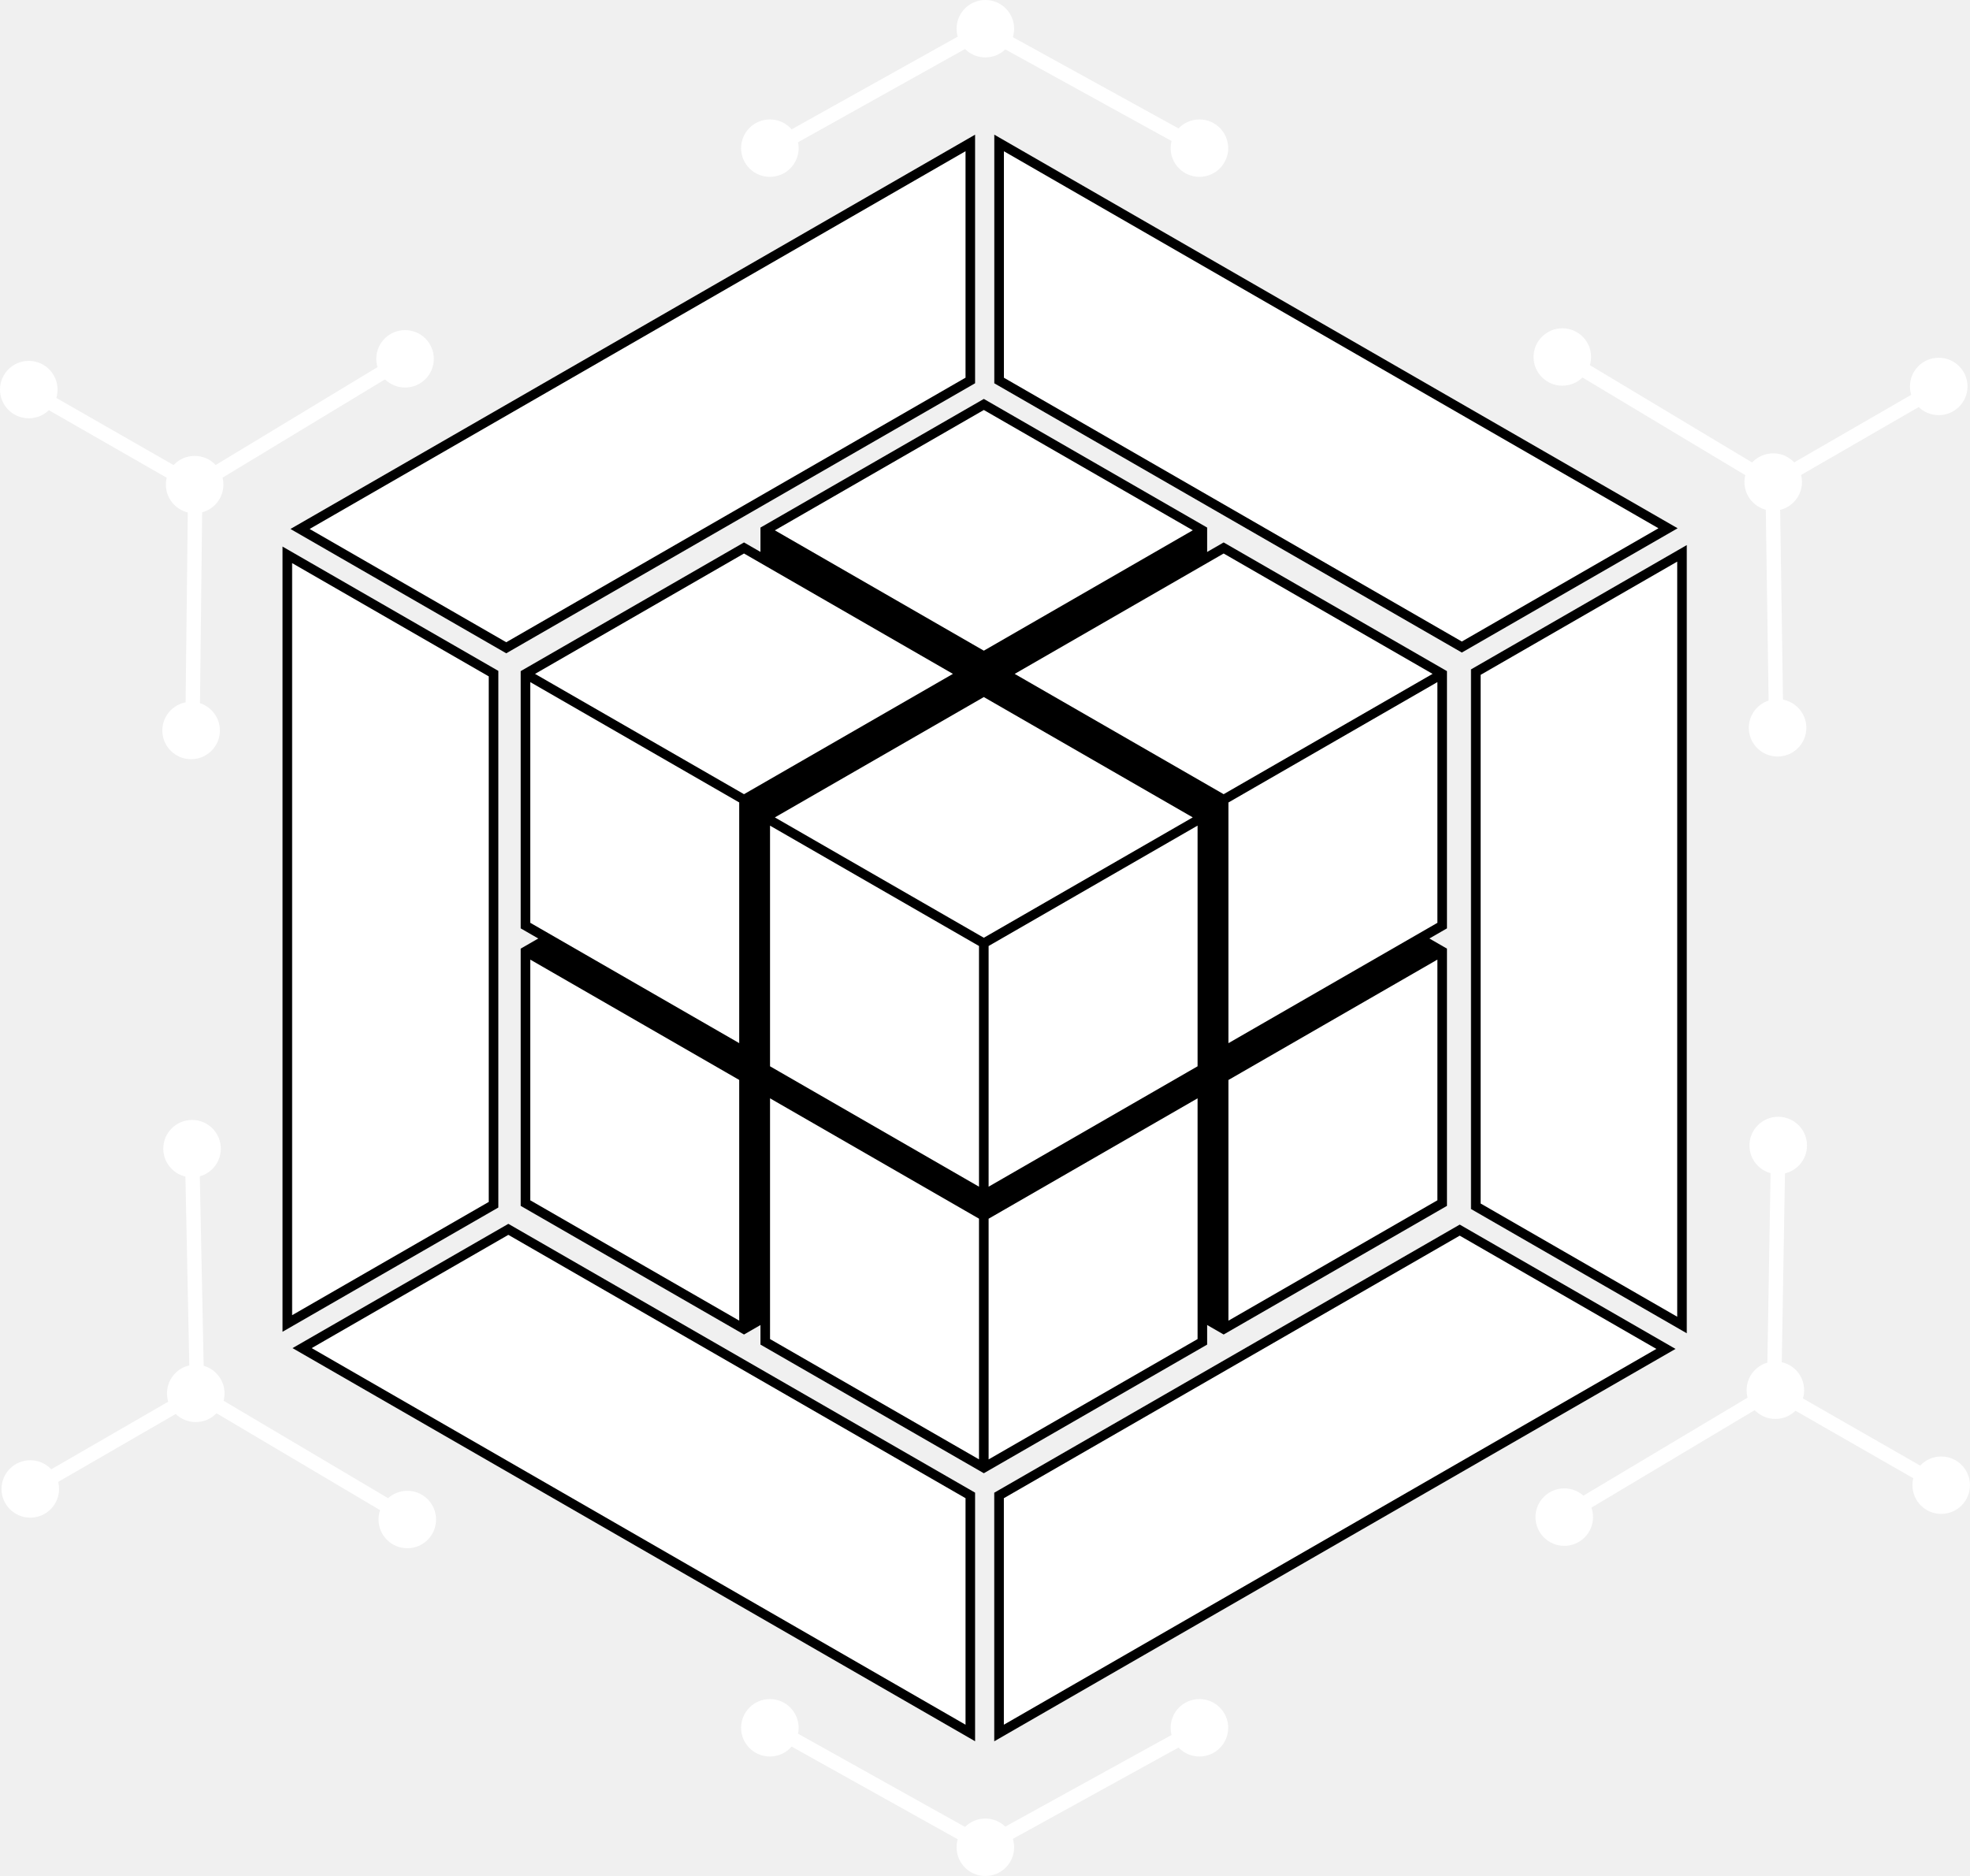
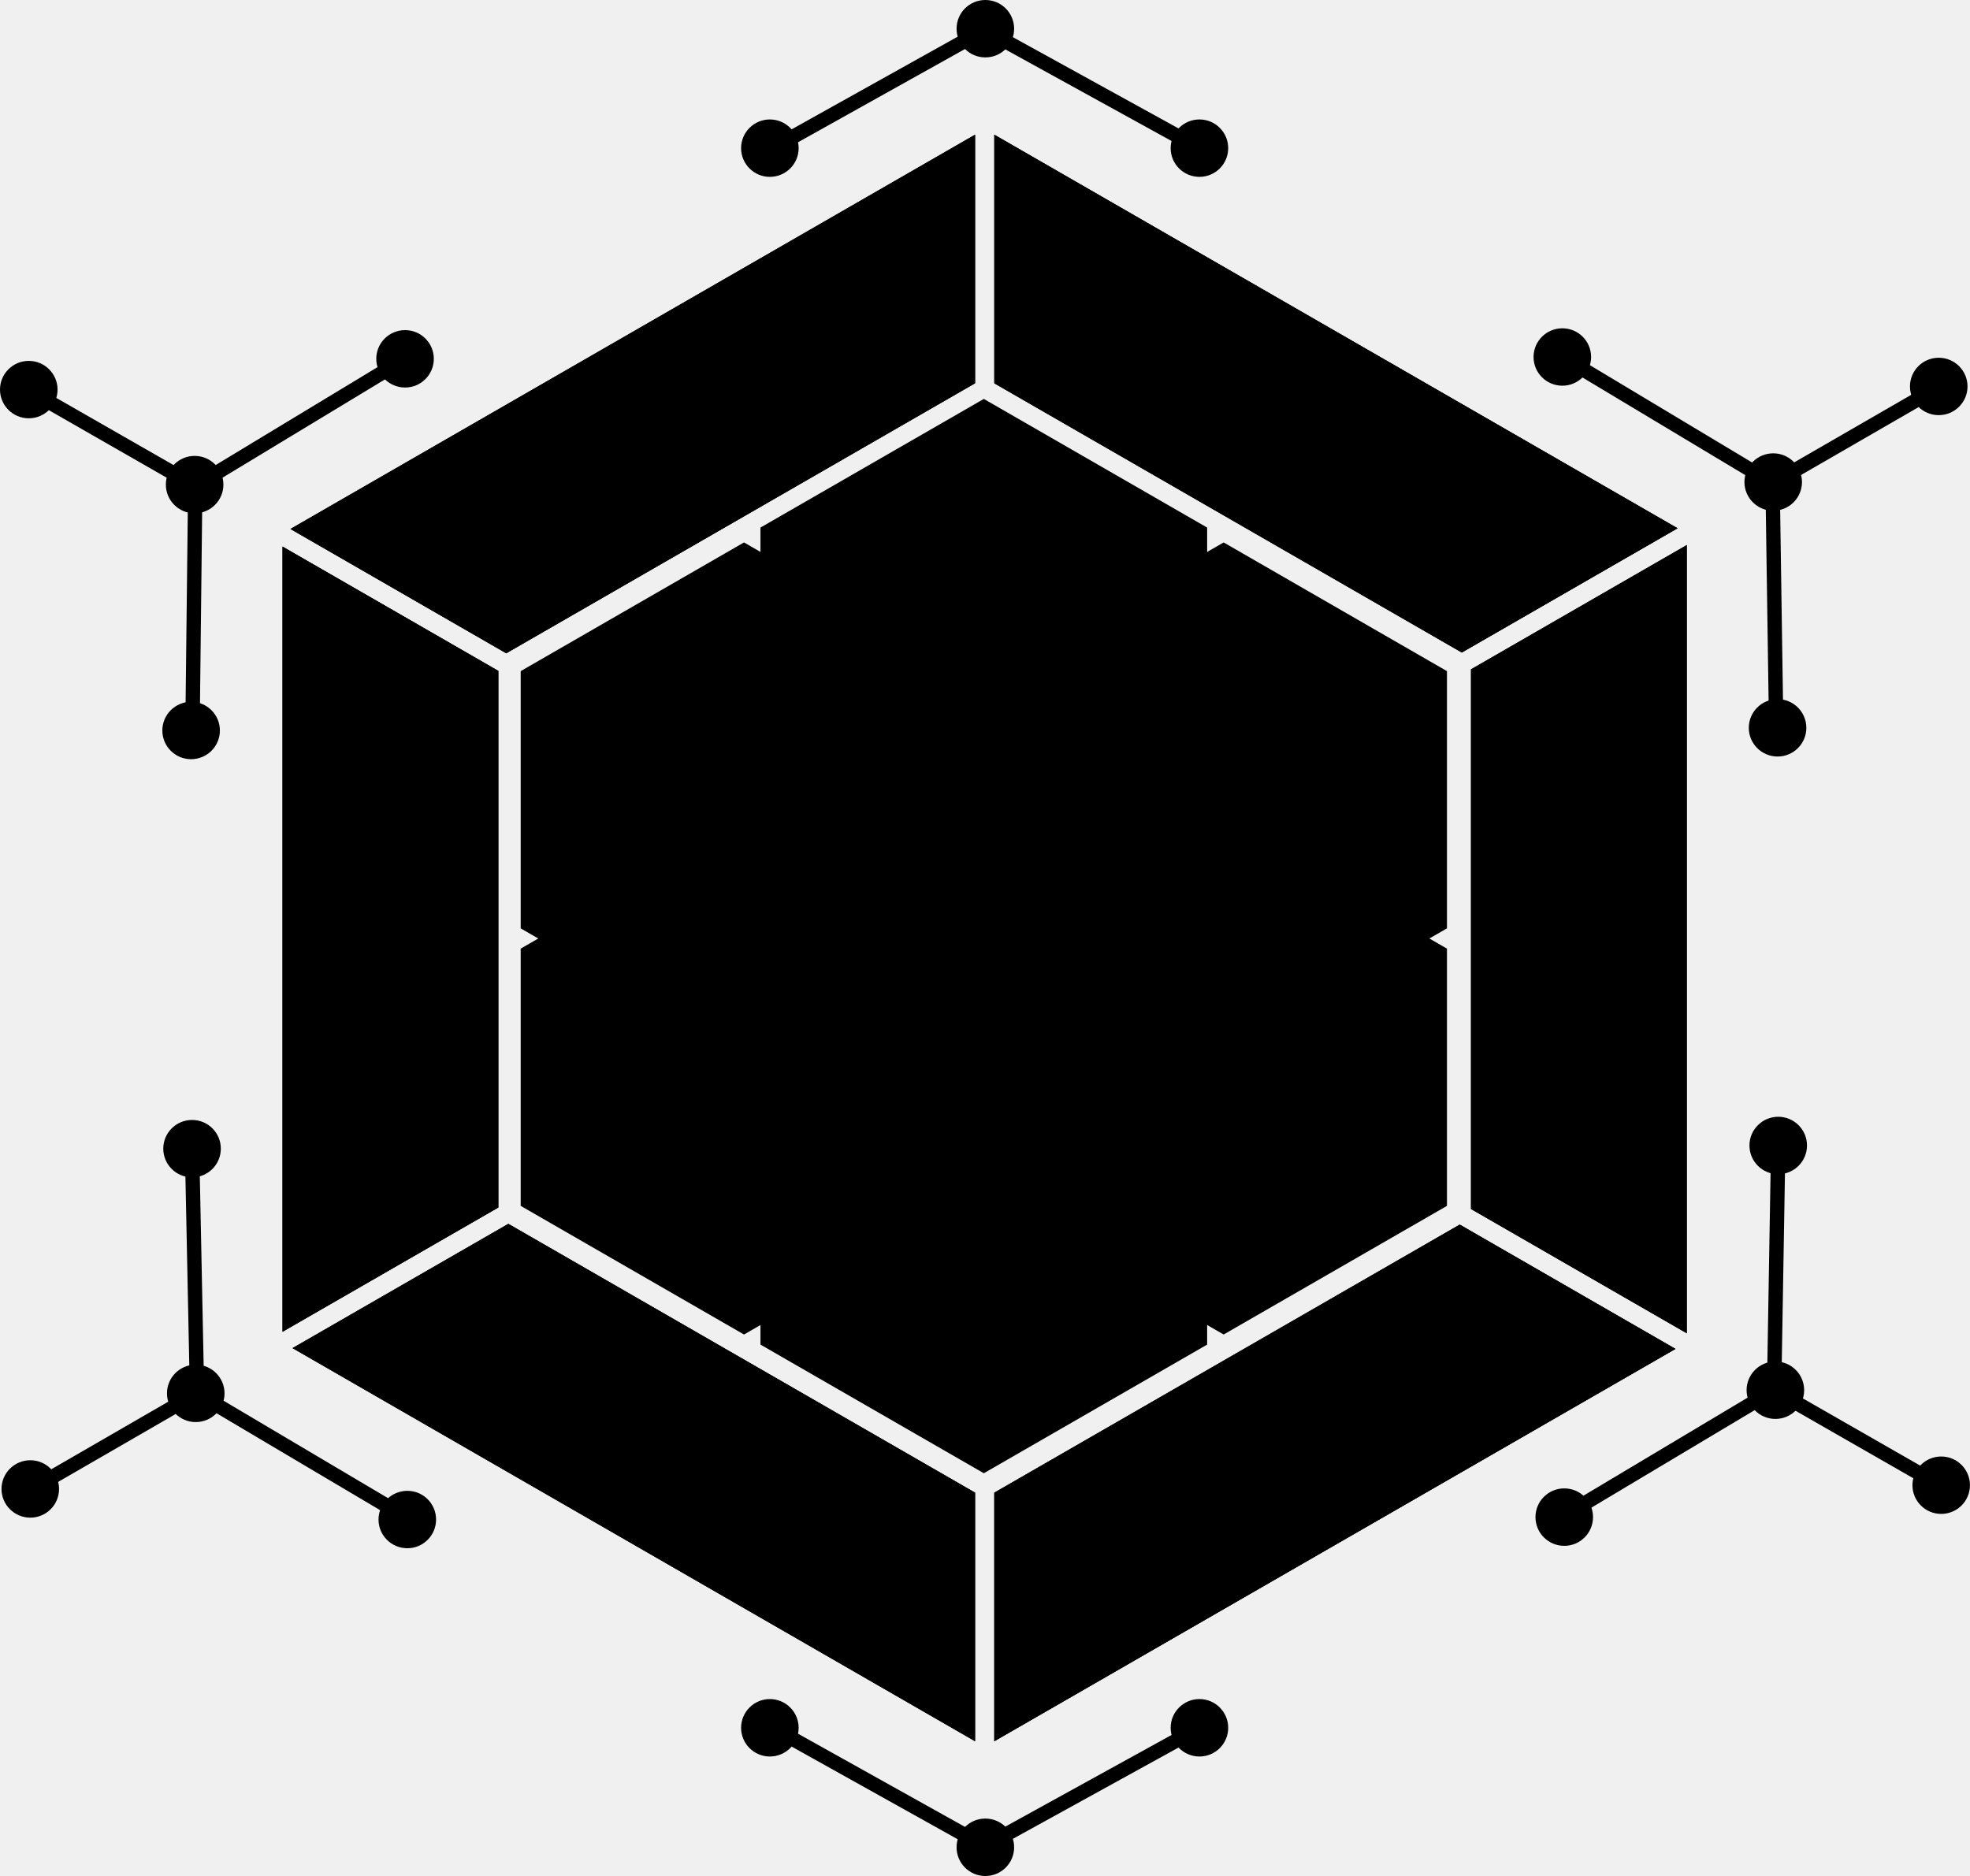
- <svg xmlns="http://www.w3.org/2000/svg" width="42" height="40" viewBox="0 0 42 40" fill="none">
-   <path fill-rule="evenodd" clip-rule="evenodd" d="M21.067 0.502L25.646 3.025L25.497 3.293L20.919 0.77L21.067 0.502Z" fill="white" />
-   <path d="M21.007 1.224C21.346 1.224 21.621 0.95 21.621 0.612C21.621 0.274 21.346 0 21.007 0C20.668 0 20.394 0.274 20.394 0.612C20.394 0.95 20.668 1.224 21.007 1.224Z" fill="white" />
-   <path d="M25.572 3.771C25.91 3.771 26.185 3.497 26.185 3.159C26.185 2.821 25.91 2.547 25.572 2.547C25.233 2.547 24.958 2.821 24.958 3.159C24.958 3.497 25.233 3.771 25.572 3.771Z" fill="white" />
-   <path fill-rule="evenodd" clip-rule="evenodd" d="M21.068 0.769L16.489 3.326L16.339 3.058L20.919 0.502L21.068 0.769Z" fill="white" />
-   <path d="M16.413 3.771C16.752 3.771 17.027 3.497 17.027 3.159C17.027 2.821 16.752 2.547 16.413 2.547C16.075 2.547 15.8 2.821 15.8 3.159C15.8 3.497 16.075 3.771 16.413 3.771Z" fill="white" />
-   <path fill-rule="evenodd" clip-rule="evenodd" d="M20.919 39.231L25.497 36.707L25.646 36.975L21.067 39.499L20.919 39.231Z" fill="white" />
-   <path d="M21.007 40.001C21.346 40.001 21.621 39.727 21.621 39.389C21.621 39.05 21.346 38.776 21.007 38.776C20.668 38.776 20.394 39.05 20.394 39.389C20.394 39.727 20.668 40.001 21.007 40.001Z" fill="white" />
-   <path d="M25.572 37.453C25.91 37.453 26.185 37.179 26.185 36.841C26.185 36.503 25.91 36.228 25.572 36.228C25.233 36.228 24.958 36.503 24.958 36.841C24.958 37.179 25.233 37.453 25.572 37.453Z" fill="white" />
-   <path fill-rule="evenodd" clip-rule="evenodd" d="M20.919 39.497L16.339 36.941L16.489 36.674L21.068 39.23L20.919 39.497Z" fill="white" />
-   <path d="M16.413 37.453C16.752 37.453 17.027 37.179 17.027 36.841C17.027 36.503 16.752 36.228 16.413 36.228C16.075 36.228 15.8 36.503 15.8 36.841C15.8 37.179 16.075 37.453 16.413 37.453Z" fill="white" />
-   <path fill-rule="evenodd" clip-rule="evenodd" d="M4.083 10.227L8.556 7.521L8.715 7.782L4.242 10.489L4.083 10.227Z" fill="white" />
-   <path d="M4.15 10.945C4.488 10.945 4.763 10.671 4.763 10.333C4.763 9.995 4.488 9.721 4.15 9.721C3.811 9.721 3.536 9.995 3.536 10.333C3.536 10.671 3.811 10.945 4.15 10.945Z" fill="white" />
-   <path d="M0.613 8.919C0.952 8.919 1.227 8.645 1.227 8.307C1.227 7.969 0.952 7.695 0.613 7.695C0.275 7.695 0 7.969 0 8.307C0 8.645 0.275 8.919 0.613 8.919Z" fill="white" />
-   <path d="M8.636 8.263C8.975 8.263 9.249 7.989 9.249 7.651C9.249 7.313 8.975 7.039 8.636 7.039C8.297 7.039 8.022 7.313 8.022 7.651C8.022 7.989 8.297 8.263 8.636 8.263Z" fill="white" />
-   <path fill-rule="evenodd" clip-rule="evenodd" d="M4.316 10.36L4.257 15.594L3.95 15.591L4.01 10.356L4.316 10.36Z" fill="white" />
-   <path d="M4.074 16.188C4.413 16.188 4.688 15.914 4.688 15.576C4.688 15.238 4.413 14.964 4.074 14.964C3.736 14.964 3.461 15.238 3.461 15.576C3.461 15.914 3.736 16.188 4.074 16.188Z" fill="white" />
-   <path fill-rule="evenodd" clip-rule="evenodd" d="M0.581 8.13L4.239 10.225L4.086 10.491L0.429 8.395L0.581 8.13Z" fill="white" />
-   <path fill-rule="evenodd" clip-rule="evenodd" d="M37.67 29.64L37.758 24.422L38.065 24.427L37.977 29.645L37.67 29.64Z" fill="white" />
-   <path d="M37.851 30.255C38.19 30.255 38.464 29.98 38.464 29.642C38.464 29.304 38.19 29.03 37.851 29.03C37.512 29.03 37.237 29.304 37.237 29.642C37.237 29.98 37.512 30.255 37.851 30.255Z" fill="white" />
-   <path d="M41.386 32.28C41.725 32.28 41.999 32.006 41.999 31.668C41.999 31.33 41.725 31.056 41.386 31.056C41.047 31.056 40.773 31.33 40.773 31.668C40.773 32.006 41.047 32.28 41.386 32.28Z" fill="white" />
-   <path d="M37.911 25.037C38.25 25.037 38.525 24.763 38.525 24.424C38.525 24.087 38.25 23.812 37.911 23.812C37.573 23.812 37.298 24.087 37.298 24.424C37.298 24.763 37.573 25.037 37.911 25.037Z" fill="white" />
-   <path fill-rule="evenodd" clip-rule="evenodd" d="M37.902 29.773L33.4 32.462L33.242 32.2L37.744 29.511L37.902 29.773Z" fill="white" />
-   <path d="M33.35 32.961C33.689 32.961 33.963 32.687 33.963 32.348C33.963 32.01 33.689 31.736 33.35 31.736C33.011 31.736 32.736 32.01 32.736 32.348C32.736 32.687 33.011 32.961 33.35 32.961Z" fill="white" />
-   <path fill-rule="evenodd" clip-rule="evenodd" d="M41.404 31.871L37.747 29.775L37.9 29.51L41.557 31.605L41.404 31.871Z" fill="white" />
-   <path fill-rule="evenodd" clip-rule="evenodd" d="M4.048 29.713L3.941 24.494L4.248 24.488L4.354 29.706L4.048 29.713Z" fill="white" />
-   <path d="M4.173 30.322C4.512 30.322 4.787 30.048 4.787 29.71C4.787 29.372 4.512 29.098 4.173 29.098C3.834 29.098 3.56 29.372 3.56 29.71C3.56 30.048 3.834 30.322 4.173 30.322Z" fill="white" />
-   <path d="M0.646 32.36C0.985 32.36 1.259 32.086 1.259 31.748C1.259 31.41 0.985 31.136 0.646 31.136C0.307 31.136 0.032 31.41 0.032 31.748C0.032 32.086 0.307 32.36 0.646 32.36Z" fill="white" />
-   <path d="M4.095 25.104C4.434 25.104 4.708 24.83 4.708 24.492C4.708 24.154 4.434 23.88 4.095 23.88C3.756 23.88 3.481 24.154 3.481 24.492C3.481 24.83 3.756 25.104 4.095 25.104Z" fill="white" />
-   <path fill-rule="evenodd" clip-rule="evenodd" d="M4.279 29.578L8.79 32.251L8.633 32.514L4.122 29.841L4.279 29.578Z" fill="white" />
-   <path d="M8.684 33.012C9.023 33.012 9.297 32.738 9.297 32.4C9.297 32.062 9.023 31.788 8.684 31.788C8.345 31.788 8.07 32.062 8.07 32.4C8.07 32.738 8.345 33.012 8.684 33.012Z" fill="white" />
-   <path fill-rule="evenodd" clip-rule="evenodd" d="M0.475 31.686L4.124 29.577L4.278 29.842L0.628 31.951L0.475 31.686Z" fill="white" />
-   <path fill-rule="evenodd" clip-rule="evenodd" d="M37.712 10.433L33.23 7.744L33.388 7.481L37.87 10.171L37.712 10.433Z" fill="white" />
-   <path d="M37.805 10.89C38.144 10.89 38.418 10.616 38.418 10.278C38.418 9.94 38.144 9.666 37.805 9.666C37.466 9.666 37.191 9.94 37.191 10.278C37.191 10.616 37.466 10.89 37.805 10.89Z" fill="white" />
-   <path d="M41.333 8.852C41.672 8.852 41.947 8.578 41.947 8.24C41.947 7.902 41.672 7.628 41.333 7.628C40.994 7.628 40.72 7.902 40.72 8.24C40.72 8.578 40.994 8.852 41.333 8.852Z" fill="white" />
-   <path d="M33.309 8.224C33.648 8.224 33.922 7.95 33.922 7.612C33.922 7.274 33.648 7 33.309 7C32.97 7 32.695 7.274 32.695 7.612C32.695 7.95 32.97 8.224 33.309 8.224Z" fill="white" />
-   <path fill-rule="evenodd" clip-rule="evenodd" d="M37.944 10.299L38.022 15.534L37.715 15.539L37.638 10.303L37.944 10.299Z" fill="white" />
-   <path d="M37.898 16.131C38.236 16.131 38.511 15.857 38.511 15.519C38.511 15.181 38.236 14.907 37.898 14.907C37.559 14.907 37.284 15.181 37.284 15.519C37.284 15.857 37.559 16.131 37.898 16.131Z" fill="white" />
-   <path fill-rule="evenodd" clip-rule="evenodd" d="M41.518 8.326L37.868 10.434L37.715 10.169L41.364 8.062L41.518 8.326Z" fill="white" />
-   <path d="M25.634 11.307L20.975 8.623L16.315 11.307L20.975 13.991L25.634 11.307Z" fill="white" />
+ <svg xmlns="http://www.w3.org/2000/svg" viewBox="0 0 42 40" fill="none">
+   <path fill-rule="evenodd" clip-rule="evenodd" d="M21.067 0.502L25.646 3.025L25.497 3.293L20.919 0.77L21.067 0.502Z" fill="currentColor" />
+   <path d="M21.007 1.224C21.346 1.224 21.621 0.95 21.621 0.612C21.621 0.274 21.346 0 21.007 0C20.668 0 20.394 0.274 20.394 0.612C20.394 0.95 20.668 1.224 21.007 1.224Z" fill="currentColor" />
+   <path d="M25.572 3.771C25.91 3.771 26.185 3.497 26.185 3.159C26.185 2.821 25.91 2.547 25.572 2.547C25.233 2.547 24.958 2.821 24.958 3.159C24.958 3.497 25.233 3.771 25.572 3.771Z" fill="currentColor" />
+   <path fill-rule="evenodd" clip-rule="evenodd" d="M21.068 0.769L16.489 3.326L16.339 3.058L20.919 0.502L21.068 0.769Z" fill="currentColor" />
+   <path d="M16.413 3.771C16.752 3.771 17.027 3.497 17.027 3.159C17.027 2.821 16.752 2.547 16.413 2.547C16.075 2.547 15.8 2.821 15.8 3.159C15.8 3.497 16.075 3.771 16.413 3.771Z" fill="currentColor" />
+   <path fill-rule="evenodd" clip-rule="evenodd" d="M20.919 39.231L25.497 36.707L25.646 36.975L21.067 39.499L20.919 39.231Z" fill="currentColor" />
+   <path d="M21.007 40.001C21.346 40.001 21.621 39.727 21.621 39.389C21.621 39.05 21.346 38.776 21.007 38.776C20.668 38.776 20.394 39.05 20.394 39.389C20.394 39.727 20.668 40.001 21.007 40.001Z" fill="currentColor" />
+   <path d="M25.572 37.453C25.91 37.453 26.185 37.179 26.185 36.841C26.185 36.503 25.91 36.228 25.572 36.228C25.233 36.228 24.958 36.503 24.958 36.841C24.958 37.179 25.233 37.453 25.572 37.453Z" fill="currentColor" />
+   <path fill-rule="evenodd" clip-rule="evenodd" d="M20.919 39.497L16.339 36.941L16.489 36.674L21.068 39.23L20.919 39.497Z" fill="currentColor" />
+   <path d="M16.413 37.453C16.752 37.453 17.027 37.179 17.027 36.841C17.027 36.503 16.752 36.228 16.413 36.228C16.075 36.228 15.8 36.503 15.8 36.841C15.8 37.179 16.075 37.453 16.413 37.453Z" fill="currentColor" />
+   <path fill-rule="evenodd" clip-rule="evenodd" d="M4.083 10.227L8.556 7.521L8.715 7.782L4.242 10.489L4.083 10.227Z" fill="currentColor" />
+   <path d="M4.15 10.945C4.488 10.945 4.763 10.671 4.763 10.333C4.763 9.995 4.488 9.721 4.15 9.721C3.811 9.721 3.536 9.995 3.536 10.333C3.536 10.671 3.811 10.945 4.15 10.945Z" fill="currentColor" />
+   <path d="M0.613 8.919C0.952 8.919 1.227 8.645 1.227 8.307C1.227 7.969 0.952 7.695 0.613 7.695C0.275 7.695 0 7.969 0 8.307C0 8.645 0.275 8.919 0.613 8.919Z" fill="currentColor" />
+   <path d="M8.636 8.263C8.975 8.263 9.249 7.989 9.249 7.651C9.249 7.313 8.975 7.039 8.636 7.039C8.297 7.039 8.022 7.313 8.022 7.651C8.022 7.989 8.297 8.263 8.636 8.263Z" fill="currentColor" />
+   <path fill-rule="evenodd" clip-rule="evenodd" d="M4.316 10.36L4.257 15.594L3.95 15.591L4.01 10.356L4.316 10.36Z" fill="currentColor" />
+   <path d="M4.074 16.188C4.413 16.188 4.688 15.914 4.688 15.576C4.688 15.238 4.413 14.964 4.074 14.964C3.736 14.964 3.461 15.238 3.461 15.576C3.461 15.914 3.736 16.188 4.074 16.188Z" fill="currentColor" />
+   <path fill-rule="evenodd" clip-rule="evenodd" d="M0.581 8.13L4.239 10.225L4.086 10.491L0.429 8.395L0.581 8.13Z" fill="currentColor" />
+   <path fill-rule="evenodd" clip-rule="evenodd" d="M37.67 29.64L37.758 24.422L38.065 24.427L37.977 29.645L37.67 29.64Z" fill="currentColor" />
+   <path d="M37.851 30.255C38.19 30.255 38.464 29.98 38.464 29.642C38.464 29.304 38.19 29.03 37.851 29.03C37.512 29.03 37.237 29.304 37.237 29.642C37.237 29.98 37.512 30.255 37.851 30.255Z" fill="currentColor" />
+   <path d="M41.386 32.28C41.725 32.28 41.999 32.006 41.999 31.668C41.999 31.33 41.725 31.056 41.386 31.056C41.047 31.056 40.773 31.33 40.773 31.668C40.773 32.006 41.047 32.28 41.386 32.28Z" fill="currentColor" />
+   <path d="M37.911 25.037C38.25 25.037 38.525 24.763 38.525 24.424C38.525 24.087 38.25 23.812 37.911 23.812C37.573 23.812 37.298 24.087 37.298 24.424C37.298 24.763 37.573 25.037 37.911 25.037Z" fill="currentColor" />
+   <path fill-rule="evenodd" clip-rule="evenodd" d="M37.902 29.773L33.4 32.462L33.242 32.2L37.744 29.511L37.902 29.773Z" fill="currentColor" />
+   <path d="M33.35 32.961C33.689 32.961 33.963 32.687 33.963 32.348C33.963 32.01 33.689 31.736 33.35 31.736C33.011 31.736 32.736 32.01 32.736 32.348C32.736 32.687 33.011 32.961 33.35 32.961Z" fill="currentColor" />
+   <path fill-rule="evenodd" clip-rule="evenodd" d="M41.404 31.871L37.747 29.775L37.9 29.51L41.557 31.605L41.404 31.871Z" fill="currentColor" />
+   <path fill-rule="evenodd" clip-rule="evenodd" d="M4.048 29.713L3.941 24.494L4.248 24.488L4.354 29.706L4.048 29.713Z" fill="currentColor" />
+   <path d="M4.173 30.322C4.512 30.322 4.787 30.048 4.787 29.71C4.787 29.372 4.512 29.098 4.173 29.098C3.834 29.098 3.56 29.372 3.56 29.71C3.56 30.048 3.834 30.322 4.173 30.322Z" fill="currentColor" />
+   <path d="M0.646 32.36C0.985 32.36 1.259 32.086 1.259 31.748C1.259 31.41 0.985 31.136 0.646 31.136C0.307 31.136 0.032 31.41 0.032 31.748C0.032 32.086 0.307 32.36 0.646 32.36Z" fill="currentColor" />
+   <path d="M4.095 25.104C4.434 25.104 4.708 24.83 4.708 24.492C4.708 24.154 4.434 23.88 4.095 23.88C3.756 23.88 3.481 24.154 3.481 24.492C3.481 24.83 3.756 25.104 4.095 25.104Z" fill="currentColor" />
+   <path fill-rule="evenodd" clip-rule="evenodd" d="M4.279 29.578L8.79 32.251L8.633 32.514L4.122 29.841L4.279 29.578Z" fill="currentColor" />
+   <path d="M8.684 33.012C9.023 33.012 9.297 32.738 9.297 32.4C9.297 32.062 9.023 31.788 8.684 31.788C8.345 31.788 8.07 32.062 8.07 32.4C8.07 32.738 8.345 33.012 8.684 33.012Z" fill="currentColor" />
+   <path fill-rule="evenodd" clip-rule="evenodd" d="M0.475 31.686L4.124 29.577L4.278 29.842L0.628 31.951L0.475 31.686Z" fill="currentColor" />
+   <path fill-rule="evenodd" clip-rule="evenodd" d="M37.712 10.433L33.23 7.744L33.388 7.481L37.87 10.171L37.712 10.433Z" fill="currentColor" />
+   <path d="M37.805 10.89C38.144 10.89 38.418 10.616 38.418 10.278C38.418 9.94 38.144 9.666 37.805 9.666C37.466 9.666 37.191 9.94 37.191 10.278C37.191 10.616 37.466 10.89 37.805 10.89Z" fill="currentColor" />
+   <path d="M41.333 8.852C41.672 8.852 41.947 8.578 41.947 8.24C41.947 7.902 41.672 7.628 41.333 7.628C40.994 7.628 40.72 7.902 40.72 8.24C40.72 8.578 40.994 8.852 41.333 8.852Z" fill="currentColor" />
+   <path d="M33.309 8.224C33.648 8.224 33.922 7.95 33.922 7.612C33.922 7.274 33.648 7 33.309 7C32.97 7 32.695 7.274 32.695 7.612C32.695 7.95 32.97 8.224 33.309 8.224Z" fill="currentColor" />
+   <path fill-rule="evenodd" clip-rule="evenodd" d="M37.944 10.299L38.022 15.534L37.715 15.539L37.638 10.303L37.944 10.299Z" fill="currentColor" />
+   <path d="M37.898 16.131C38.236 16.131 38.511 15.857 38.511 15.519C38.511 15.181 38.236 14.907 37.898 14.907C37.559 14.907 37.284 15.181 37.284 15.519C37.284 15.857 37.559 16.131 37.898 16.131Z" fill="currentColor" />
+   <path fill-rule="evenodd" clip-rule="evenodd" d="M41.518 8.326L37.868 10.434L37.715 10.169L41.364 8.062L41.518 8.326Z" fill="currentColor" />
+   <path d="M25.634 11.307L20.975 8.623L16.315 11.307L20.975 13.991L25.634 11.307Z" fill="currentColor" />
  <path d="M20.975 19.36V13.992L16.315 11.308V16.676L20.975 19.36Z" fill="black" />
  <path d="M20.975 19.36V13.992L25.634 11.308V16.676L20.975 19.36Z" fill="black" />
  <path d="M20.975 8.506L16.213 11.249V16.734L20.975 19.478L25.736 16.734V11.249L20.975 8.506ZM25.43 11.307L20.975 13.874L16.52 11.308L20.975 8.742L25.43 11.307ZM16.417 11.484L20.872 14.049V19.182L16.417 16.615V11.484ZM21.077 19.182V14.049L25.532 11.483V16.615L21.077 19.182Z" fill="black" />
  <path d="M20.522 20.285L15.863 17.601L11.203 20.285L15.863 22.969L20.522 20.285Z" fill="black" />
-   <path d="M15.863 28.337V22.969L11.203 20.285V25.653L15.863 28.337Z" fill="white" />
+   <path d="M15.863 28.337V22.969L11.203 20.285V25.653L15.863 28.337Z" fill="currentColor" />
  <path d="M15.862 28.337V22.969L20.522 20.285V25.653L15.862 28.337Z" fill="black" />
  <path d="M15.862 17.483L11.101 20.227V25.712L15.862 28.455L20.624 25.712V20.227L15.862 17.483ZM20.317 20.285L15.862 22.851L11.407 20.286L15.862 17.719L20.317 20.285ZM11.305 20.461L15.76 23.027V28.159L11.305 25.593V20.46V20.461ZM15.964 28.159V23.027L20.419 20.46V25.593L15.964 28.159Z" fill="black" />
  <path d="M30.747 20.285L26.087 17.601L21.428 20.285L26.087 22.969L30.747 20.285Z" fill="black" />
  <path d="M26.087 28.337V22.969L21.428 20.285V25.653L26.087 28.337Z" fill="black" />
-   <path d="M26.087 28.337V22.969L30.746 20.285V25.653L26.087 28.337Z" fill="white" />
+   <path d="M26.087 28.337V22.969L30.746 20.285V25.653L26.087 28.337Z" fill="currentColor" />
  <path d="M26.088 17.483L21.326 20.227V25.712L26.088 28.455L30.849 25.712V20.227L26.088 17.483ZM30.543 20.285L26.088 22.851L21.633 20.286L26.088 17.719L30.543 20.285ZM21.531 20.461L25.986 23.027V28.159L21.531 25.593V20.461ZM26.19 28.16V23.028L30.645 20.461V25.593L26.19 28.16Z" fill="black" />
-   <path d="M30.747 14.368L26.087 11.684L21.428 14.368L26.087 17.052L30.747 14.368Z" fill="white" />
+   <path d="M30.747 14.368L26.087 11.684L21.428 14.368L26.087 17.052L30.747 14.368Z" fill="currentColor" />
  <path d="M26.087 22.42V17.052L21.428 14.368V19.736L26.087 22.42Z" fill="black" />
-   <path d="M26.087 22.42V17.052L30.746 14.368V19.736L26.087 22.42Z" fill="white" />
+   <path d="M26.087 22.42V17.052L30.746 14.368V19.736L26.087 22.42Z" fill="currentColor" />
  <path d="M26.088 11.566L21.326 14.31V19.795L26.088 22.538L30.849 19.795V14.31L26.088 11.566ZM30.543 14.368L26.088 16.934L21.633 14.369L26.088 11.802L30.543 14.369V14.368ZM21.531 14.544L25.986 17.11V22.242L21.531 19.677V14.544ZM26.19 22.243V17.111L30.645 14.544V19.677L26.19 22.243Z" fill="black" />
-   <path d="M20.522 14.368L15.863 11.684L11.203 14.368L15.863 17.052L20.522 14.368Z" fill="white" />
-   <path d="M15.863 22.42V17.052L11.203 14.368V19.736L15.863 22.42Z" fill="white" />
+   <path d="M20.522 14.368L15.863 11.684L11.203 14.368L15.863 17.052L20.522 14.368Z" fill="currentColor" />
+   <path d="M15.863 22.42V17.052L11.203 14.368V19.736L15.863 22.42Z" fill="currentColor" />
  <path d="M15.862 22.42V17.052L20.522 14.368V19.736L15.862 22.42Z" fill="black" />
  <path d="M15.862 11.566L11.101 14.31V19.795L15.862 22.538L20.624 19.795V14.31L15.862 11.566ZM20.317 14.368L15.862 16.934L11.407 14.369L15.862 11.802L20.317 14.369V14.368ZM11.305 14.544L15.76 17.11V22.242L11.305 19.676V14.543V14.544ZM15.964 22.242V17.11L20.419 14.543V19.676L15.964 22.242Z" fill="black" />
  <path d="M25.634 23.243L20.975 20.559L16.315 23.243L20.975 25.927L25.634 23.243Z" fill="black" />
-   <path d="M20.975 31.295V25.927L16.315 23.243V28.611L20.975 31.295Z" fill="white" />
-   <path d="M20.975 31.295V25.927L25.634 23.243V28.611L20.975 31.295Z" fill="white" />
+   <path d="M20.975 31.295V25.927L16.315 23.243V28.611L20.975 31.295Z" fill="currentColor" />
+   <path d="M20.975 31.295V25.927L25.634 23.243V28.611L20.975 31.295Z" fill="currentColor" />
  <path d="M20.975 20.441L16.213 23.184V28.67L20.975 31.413L25.736 28.67V23.184L20.975 20.441ZM25.43 23.243L20.975 25.809L16.52 23.244L20.975 20.677L25.43 23.243ZM16.417 23.419L20.872 25.985V31.117L16.417 28.552V23.419ZM21.077 31.118V25.986L25.532 23.419V28.552L21.077 31.118Z" fill="black" />
-   <path d="M25.634 17.428L20.975 14.744L16.315 17.428L20.975 20.112L25.634 17.428Z" fill="white" />
-   <path d="M20.975 25.48V20.112L16.315 17.428V22.796L20.975 25.48Z" fill="white" />
-   <path d="M20.975 25.48V20.112L25.634 17.428V22.796L20.975 25.48Z" fill="white" />
+   <path d="M25.634 17.428L20.975 14.744L16.315 17.428L20.975 20.112L25.634 17.428Z" fill="currentColor" />
+   <path d="M20.975 25.48V20.112L16.315 17.428V22.796L20.975 25.48Z" fill="currentColor" />
+   <path d="M20.975 25.48V20.112L25.634 17.428V22.796L20.975 25.48Z" fill="currentColor" />
  <path d="M20.975 25.599L16.213 22.855V17.37L20.975 14.627L25.736 17.37V22.855L20.975 25.599ZM16.417 22.738L20.975 25.363L25.532 22.738V17.488L20.975 14.863L16.417 17.488V22.738Z" fill="black" />
  <path d="M16.368 17.343L16.266 17.52L20.925 20.204L21.027 20.027L16.368 17.343Z" fill="black" />
  <path d="M25.587 17.351L20.927 20.034L21.029 20.21L25.689 17.527L25.587 17.351Z" fill="black" />
  <path d="M21.077 20.112H20.872V25.48H21.077V20.112Z" fill="black" />
-   <path d="M35.766 11.264L21.198 2.872V8.173L31.165 13.914L35.766 11.264Z" fill="white" />
+   <path d="M35.766 11.264L21.198 2.872V8.173L31.165 13.914L35.766 11.264Z" fill="currentColor" />
  <path d="M21.403 3.225L35.358 11.264L31.166 13.679L21.403 8.054V3.225ZM21.198 2.872V8.173L31.166 13.914L35.767 11.264L21.198 2.871V2.872Z" fill="black" />
-   <path d="M10.793 13.93L20.789 8.172V2.871L6.191 11.279L10.793 13.93Z" fill="white" />
+   <path d="M10.793 13.93L20.789 8.172V2.871L6.191 11.279L10.793 13.93Z" fill="currentColor" />
  <path d="M20.585 3.224V8.053L10.793 13.694L6.601 11.279L20.585 3.224ZM20.789 2.871L6.192 11.279L10.793 13.93L20.789 8.172V2.871Z" fill="black" />
-   <path d="M31.361 14.271V25.779L35.962 28.429V11.621L31.361 14.271Z" fill="white" />
+   <path d="M31.361 14.271V25.779L35.962 28.429V11.621L31.361 14.271Z" fill="currentColor" />
  <path d="M35.758 11.975V28.076L31.566 25.661V14.39L35.758 11.975ZM35.962 11.622L31.361 14.273V25.779L35.962 28.429V11.621V11.622Z" fill="black" />
-   <path d="M10.625 14.305L6.023 11.654V28.397L10.625 25.747V14.305Z" fill="white" />
+   <path d="M10.625 14.305L6.023 11.654V28.397L10.625 25.747V14.305Z" fill="currentColor" />
  <path d="M6.228 12.007L10.42 14.422V25.628L6.228 28.043V12.007ZM6.023 11.654V28.397L10.625 25.747V14.305L6.023 11.654Z" fill="black" />
-   <path d="M6.236 28.745L20.789 37.128V31.827L10.838 26.095L6.236 28.745Z" fill="white" />
+   <path d="M6.236 28.745L20.789 37.128V31.827L10.838 26.095L6.236 28.745Z" fill="currentColor" />
  <path d="M10.838 26.33L20.585 31.945V36.775L6.645 28.745L10.838 26.33ZM10.838 26.095L6.236 28.745L20.789 37.128V31.827L10.838 26.095Z" fill="black" />
-   <path d="M21.198 31.827V37.128L35.722 28.762L31.121 26.111L21.198 31.827Z" fill="white" />
+   <path d="M21.198 31.827V37.128L35.722 28.762L31.121 26.111L21.198 31.827Z" fill="currentColor" />
  <path d="M31.121 26.347L35.313 28.762L21.402 36.775V31.945L31.121 26.347ZM31.121 26.111L21.197 31.828V37.129L35.722 28.762L31.121 26.111Z" fill="black" />
-   <path d="M25.634 17.428L20.975 14.744L16.315 17.428L20.975 20.112L25.634 17.428Z" fill="white" />
-   <path d="M20.975 25.48V20.112L16.315 17.428V22.796L20.975 25.48Z" fill="white" />
-   <path d="M20.975 25.48V20.112L25.634 17.428V22.796L20.975 25.48Z" fill="white" />
+   <path d="M25.634 17.428L20.975 14.744L16.315 17.428L20.975 20.112L25.634 17.428Z" fill="currentColor" />
+   <path d="M20.975 25.48V20.112L16.315 17.428V22.796L20.975 25.48Z" fill="currentColor" />
+   <path d="M20.975 25.48V20.112L25.634 17.428V22.796L20.975 25.48Z" fill="currentColor" />
  <path d="M20.975 14.627L16.213 17.37V22.855L20.975 25.599L25.736 22.855V17.37L20.975 14.627ZM25.43 17.428L20.975 19.995L16.52 17.429L20.975 14.863L25.43 17.429V17.428ZM16.417 17.605L20.872 20.171V25.303L16.417 22.736V17.605ZM21.077 25.303V20.171L25.532 17.604V22.736L21.077 25.303Z" fill="black" />
</svg>
